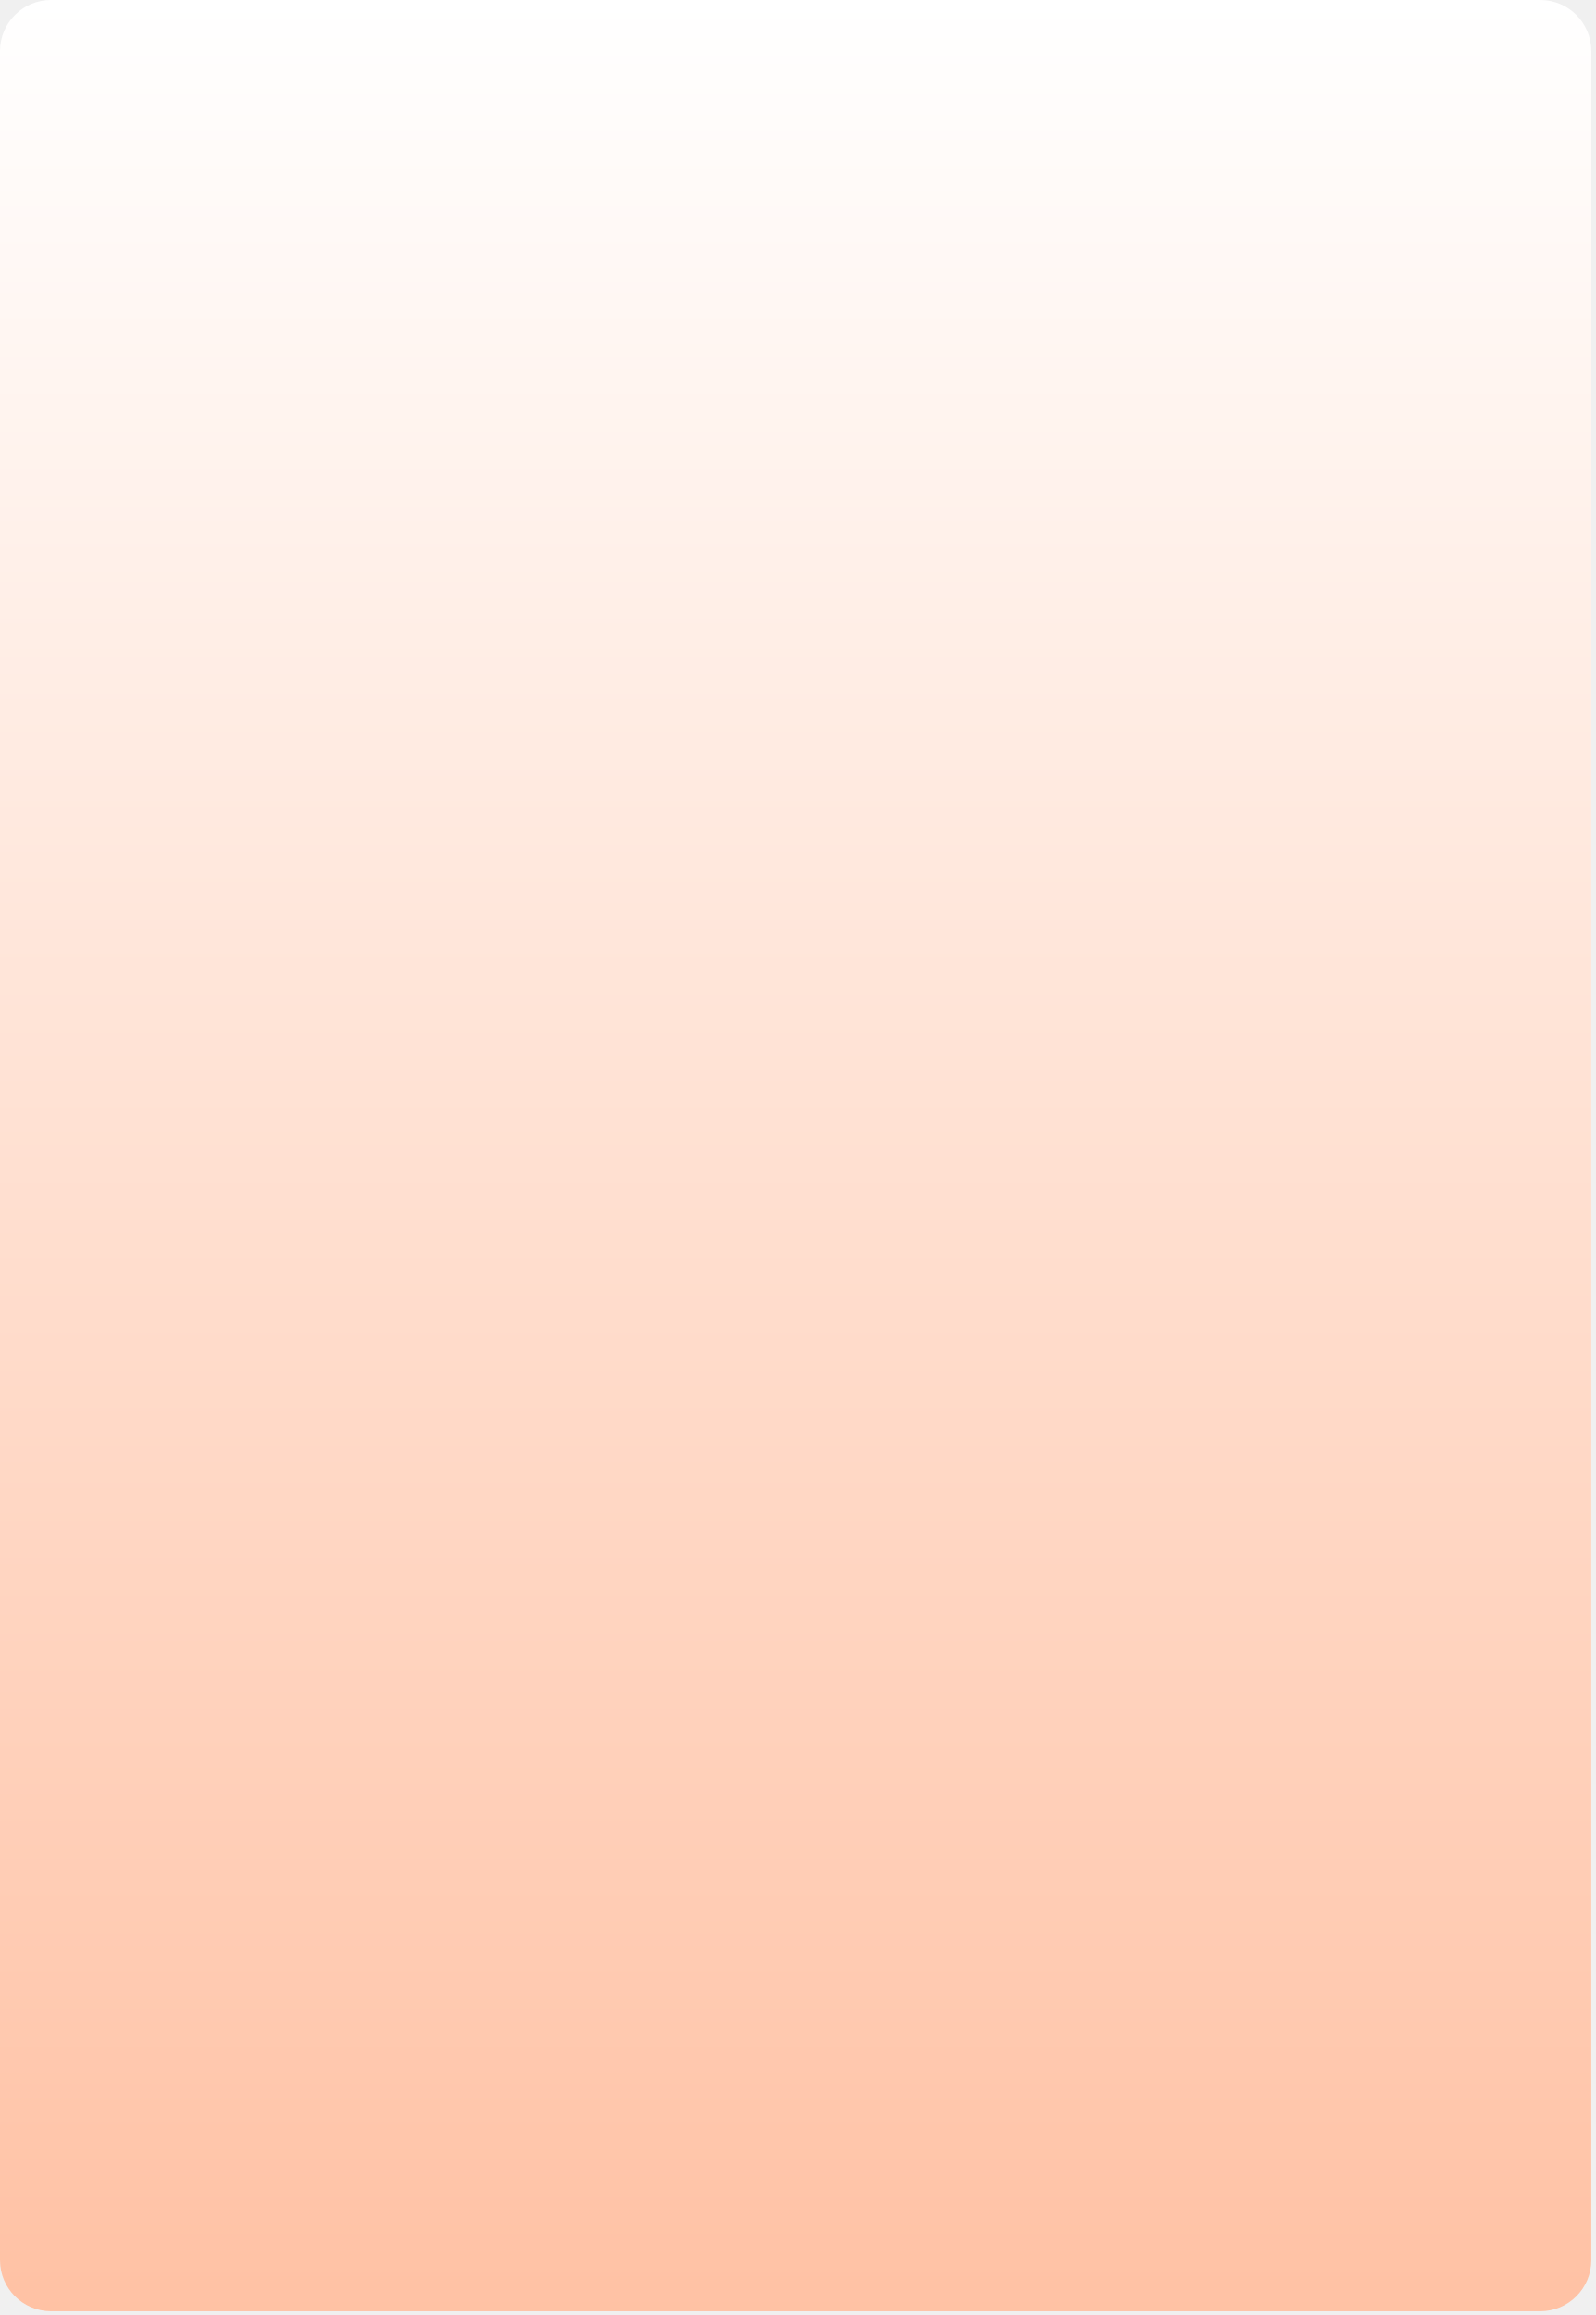
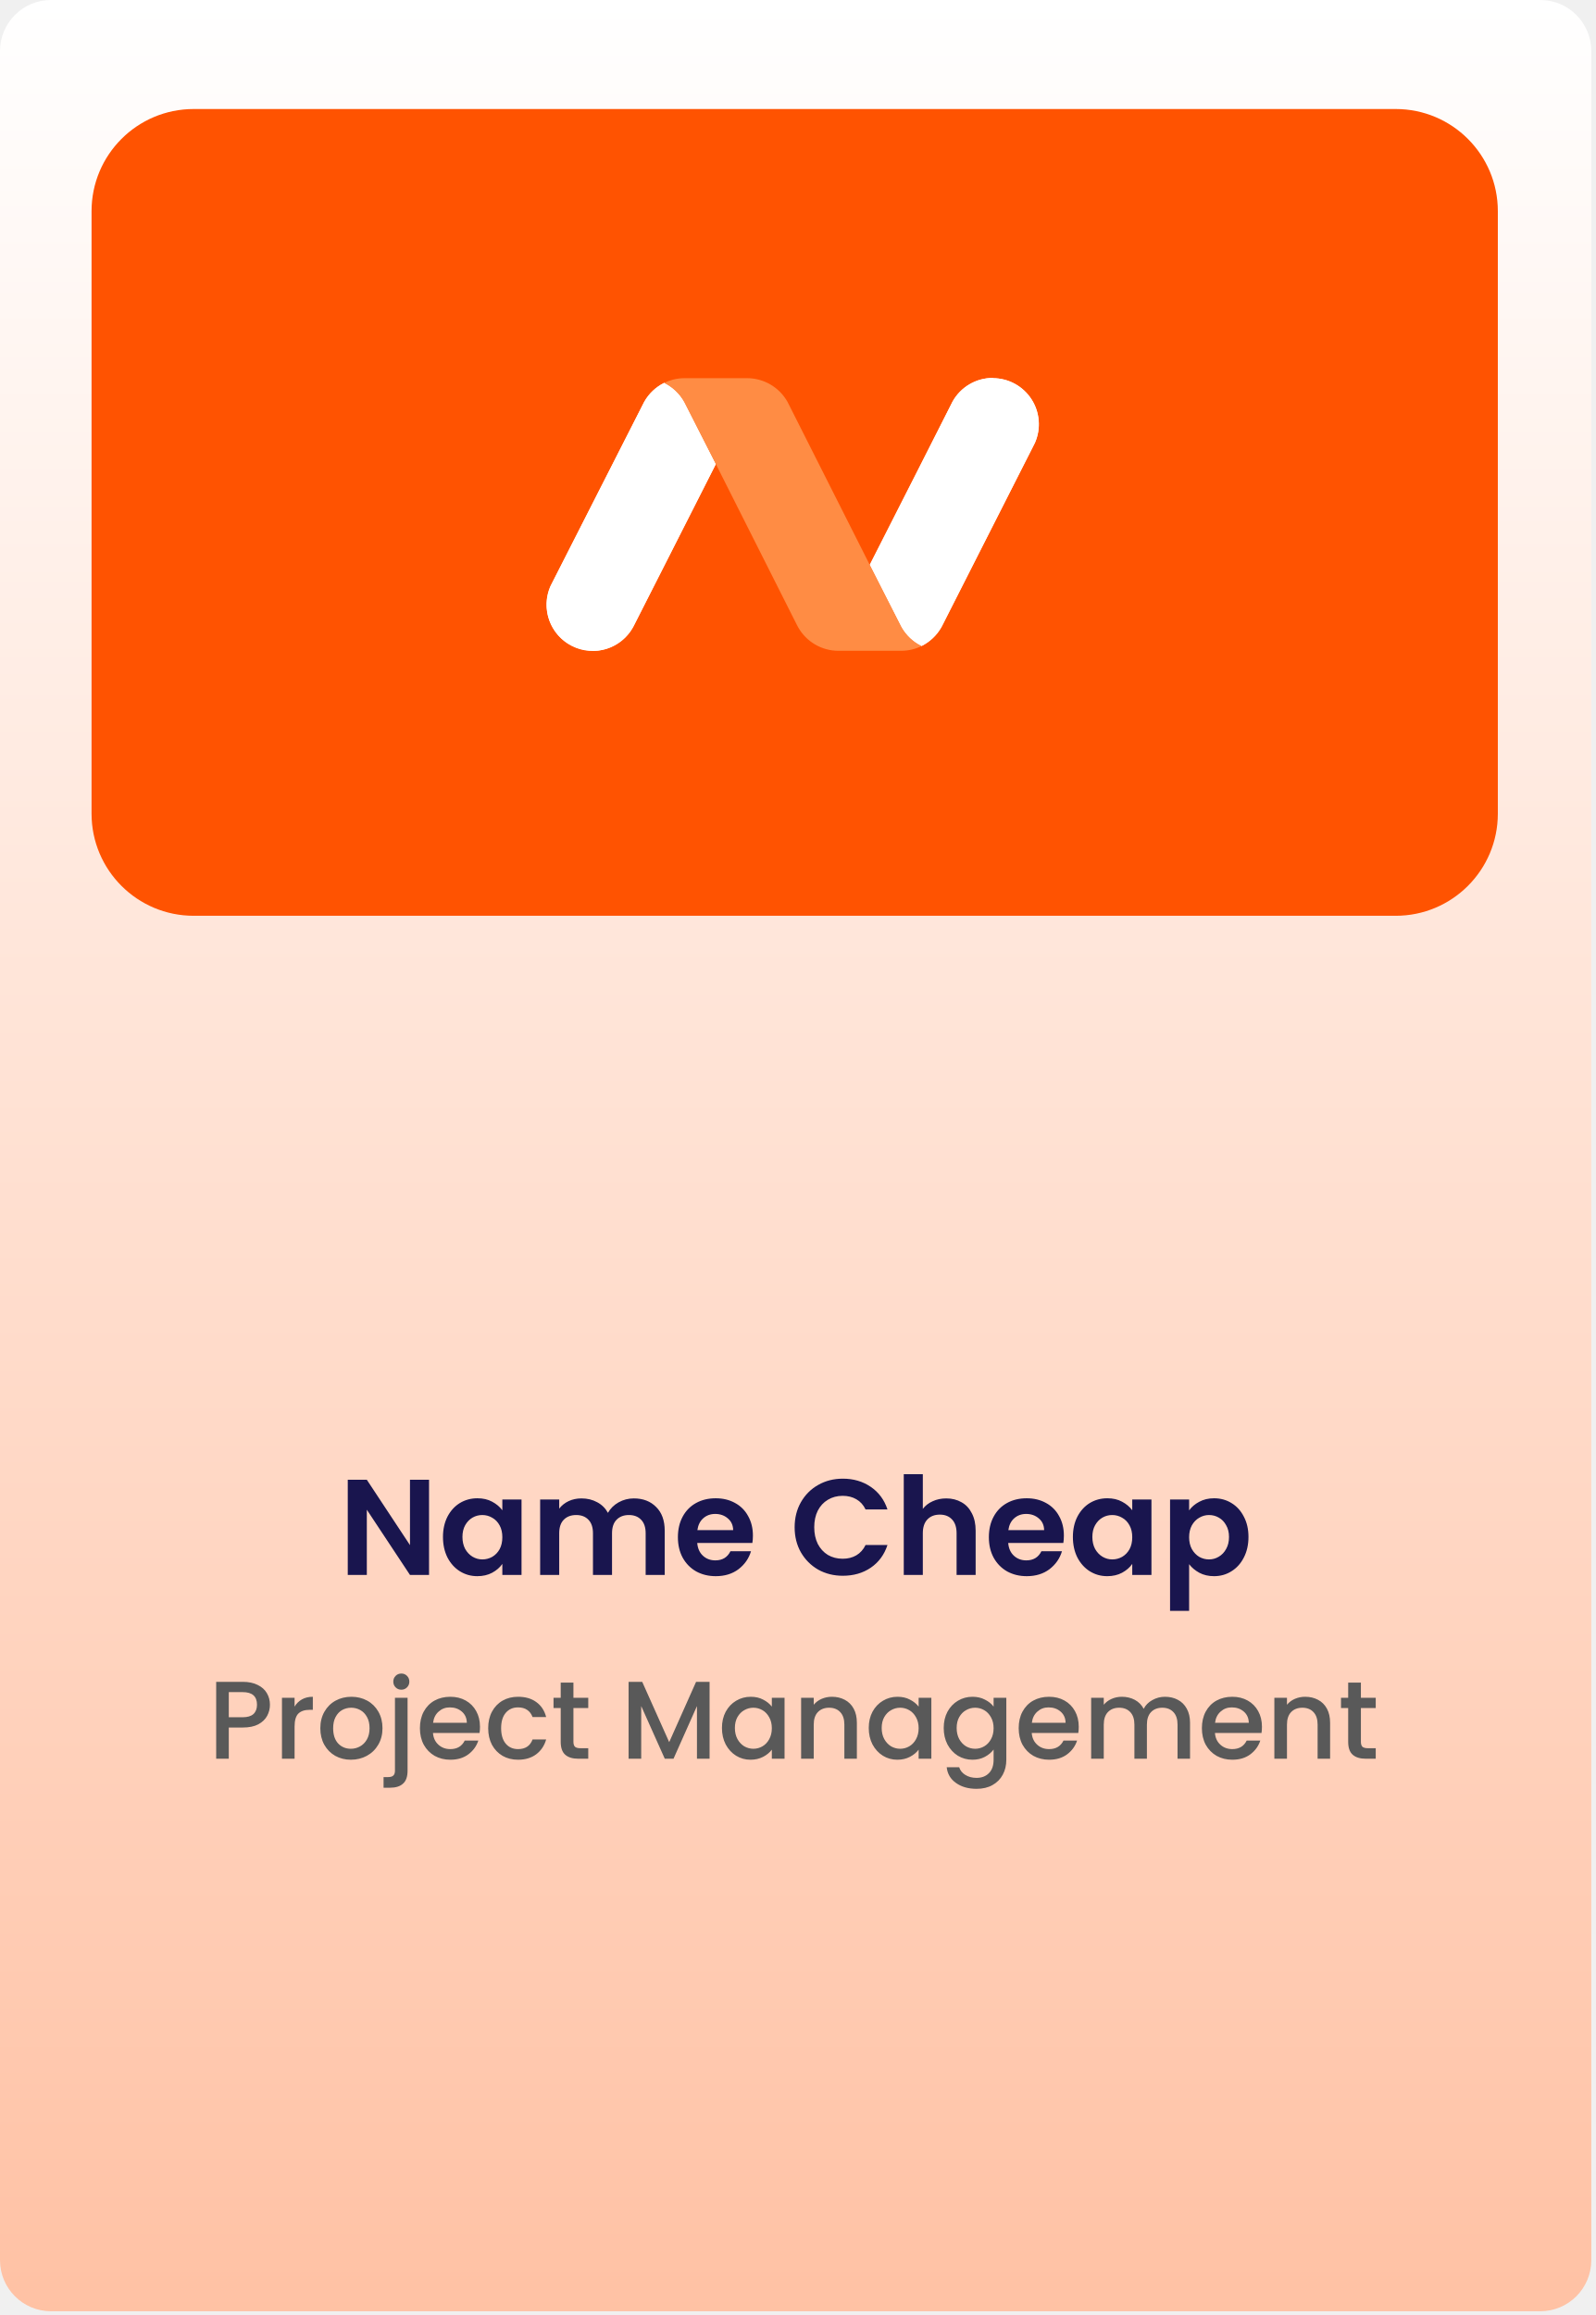
<svg xmlns="http://www.w3.org/2000/svg" width="375" height="544" viewBox="0 0 375 544" fill="none">
-   <rect width="374.035" height="543.12" rx="12" fill="url(#paint0_linear_10_601)" />
+   <rect width="374.035" height="543.12" rx="12" fill="url(#paint0_linear_10_600)" />
+   <path d="M63.45 400.595C63.45 401.514 63.233 402.38 62.8 403.195C62.367 404.01 61.673 404.677 60.72 405.197C59.767 405.7 58.545 405.951 57.054 405.951H53.778V413.283H50.814V395.213H57.054C58.441 395.213 59.611 395.456 60.564 395.941C61.535 396.409 62.254 397.05 62.722 397.865C63.207 398.68 63.45 399.59 63.45 400.595ZM57.054 403.533C58.181 403.533 59.021 403.282 59.576 402.779C60.131 402.259 60.408 401.531 60.408 400.595C60.408 398.619 59.29 397.631 57.054 397.631H53.778V403.533H57.054ZM69.241 401.037C69.674 400.309 70.246 399.746 70.957 399.347C71.685 398.931 72.543 398.723 73.531 398.723V401.791H72.777C71.615 401.791 70.731 402.086 70.125 402.675C69.535 403.264 69.241 404.287 69.241 405.743V413.283H66.277V398.957H69.241V401.037ZM82.469 413.517C81.117 413.517 79.895 413.214 78.803 412.607C77.711 411.983 76.853 411.116 76.229 410.007C75.605 408.88 75.293 407.58 75.293 406.107C75.293 404.651 75.614 403.36 76.255 402.233C76.897 401.106 77.772 400.24 78.881 399.633C79.991 399.026 81.23 398.723 82.599 398.723C83.969 398.723 85.208 399.026 86.317 399.633C87.427 400.24 88.302 401.106 88.943 402.233C89.585 403.36 89.905 404.651 89.905 406.107C89.905 407.563 89.576 408.854 88.917 409.981C88.259 411.108 87.357 411.983 86.213 412.607C85.087 413.214 83.839 413.517 82.469 413.517ZM82.469 410.943C83.232 410.943 83.943 410.761 84.601 410.397C85.277 410.033 85.823 409.487 86.239 408.759C86.655 408.031 86.863 407.147 86.863 406.107C86.863 405.067 86.664 404.192 86.265 403.481C85.867 402.753 85.338 402.207 84.679 401.843C84.021 401.479 83.31 401.297 82.547 401.297C81.785 401.297 81.074 401.479 80.415 401.843C79.774 402.207 79.263 402.753 78.881 403.481C78.5 404.192 78.309 405.067 78.309 406.107C78.309 407.65 78.699 408.846 79.479 409.695C80.277 410.527 81.273 410.943 82.469 410.943ZM94.343 397.059C93.806 397.059 93.355 396.877 92.991 396.513C92.627 396.149 92.445 395.698 92.445 395.161C92.445 394.624 92.627 394.173 92.991 393.809C93.355 393.445 93.806 393.263 94.343 393.263C94.863 393.263 95.305 393.445 95.669 393.809C96.033 394.173 96.215 394.624 96.215 395.161C96.215 395.698 96.033 396.149 95.669 396.513C95.305 396.877 94.863 397.059 94.343 397.059ZM95.799 416.091C95.799 417.495 95.444 418.509 94.733 419.133C94.04 419.774 93.026 420.095 91.691 420.095H90.157V417.599H91.171C91.778 417.599 92.203 417.478 92.445 417.235C92.705 417.01 92.835 416.628 92.835 416.091V398.957H95.799V416.091ZM112.821 405.769C112.821 406.306 112.786 406.792 112.717 407.225H101.771C101.858 408.369 102.282 409.288 103.045 409.981C103.808 410.674 104.744 411.021 105.853 411.021C107.448 411.021 108.574 410.354 109.233 409.019H112.431C111.998 410.336 111.209 411.42 110.065 412.269C108.938 413.101 107.534 413.517 105.853 413.517C104.484 413.517 103.253 413.214 102.161 412.607C101.086 411.983 100.237 411.116 99.613 410.007C99.006 408.88 98.703 407.58 98.703 406.107C98.703 404.634 98.998 403.342 99.587 402.233C100.194 401.106 101.034 400.24 102.109 399.633C103.201 399.026 104.449 398.723 105.853 398.723C107.205 398.723 108.41 399.018 109.467 399.607C110.524 400.196 111.348 401.028 111.937 402.103C112.526 403.16 112.821 404.382 112.821 405.769ZM109.727 404.833C109.71 403.741 109.32 402.866 108.557 402.207C107.794 401.548 106.85 401.219 105.723 401.219C104.7 401.219 103.825 401.548 103.097 402.207C102.369 402.848 101.936 403.724 101.797 404.833H109.727ZM114.75 406.107C114.75 404.634 115.044 403.342 115.634 402.233C116.24 401.106 117.072 400.24 118.13 399.633C119.187 399.026 120.4 398.723 121.77 398.723C123.503 398.723 124.933 399.139 126.06 399.971C127.204 400.786 127.975 401.956 128.374 403.481H125.176C124.916 402.77 124.5 402.216 123.928 401.817C123.356 401.418 122.636 401.219 121.77 401.219C120.556 401.219 119.586 401.652 118.858 402.519C118.147 403.368 117.792 404.564 117.792 406.107C117.792 407.65 118.147 408.854 118.858 409.721C119.586 410.588 120.556 411.021 121.77 411.021C123.486 411.021 124.621 410.267 125.176 408.759H128.374C127.958 410.215 127.178 411.376 126.034 412.243C124.89 413.092 123.468 413.517 121.77 413.517C120.4 413.517 119.187 413.214 118.13 412.607C117.072 411.983 116.24 411.116 115.634 410.007C115.044 408.88 114.75 407.58 114.75 406.107ZM134.786 401.375V409.305C134.786 409.842 134.907 410.232 135.15 410.475C135.41 410.7 135.843 410.813 136.45 410.813H138.27V413.283H135.93C134.595 413.283 133.572 412.971 132.862 412.347C132.151 411.723 131.796 410.709 131.796 409.305V401.375H130.106V398.957H131.796V395.395H134.786V398.957H138.27V401.375H134.786ZM166.787 395.213V413.283H163.823V400.907L158.311 413.283H156.257L150.719 400.907V413.283H147.755V395.213H150.953L157.297 409.383L163.615 395.213H166.787ZM169.695 406.055C169.695 404.616 169.99 403.342 170.579 402.233C171.186 401.124 172 400.266 173.023 399.659C174.063 399.035 175.207 398.723 176.455 398.723C177.582 398.723 178.561 398.948 179.393 399.399C180.242 399.832 180.918 400.378 181.421 401.037V398.957H184.411V413.283H181.421V411.151C180.918 411.827 180.234 412.39 179.367 412.841C178.5 413.292 177.512 413.517 176.403 413.517C175.172 413.517 174.046 413.205 173.023 412.581C172 411.94 171.186 411.056 170.579 409.929C169.99 408.785 169.695 407.494 169.695 406.055ZM181.421 406.107C181.421 405.119 181.213 404.261 180.797 403.533C180.398 402.805 179.87 402.25 179.211 401.869C178.552 401.488 177.842 401.297 177.079 401.297C176.316 401.297 175.606 401.488 174.947 401.869C174.288 402.233 173.751 402.779 173.335 403.507C172.936 404.218 172.737 405.067 172.737 406.055C172.737 407.043 172.936 407.91 173.335 408.655C173.751 409.4 174.288 409.972 174.947 410.371C175.623 410.752 176.334 410.943 177.079 410.943C177.842 410.943 178.552 410.752 179.211 410.371C179.87 409.99 180.398 409.435 180.797 408.707C181.213 407.962 181.421 407.095 181.421 406.107ZM195.532 398.723C196.659 398.723 197.664 398.957 198.548 399.425C199.449 399.893 200.151 400.586 200.654 401.505C201.157 402.424 201.408 403.533 201.408 404.833V413.283H198.47V405.275C198.47 403.992 198.149 403.013 197.508 402.337C196.867 401.644 195.991 401.297 194.882 401.297C193.773 401.297 192.889 401.644 192.23 402.337C191.589 403.013 191.268 403.992 191.268 405.275V413.283H188.304V398.957H191.268V400.595C191.753 400.006 192.369 399.546 193.114 399.217C193.877 398.888 194.683 398.723 195.532 398.723ZM204.201 406.055C204.201 404.616 204.496 403.342 205.085 402.233C205.692 401.124 206.506 400.266 207.529 399.659C208.569 399.035 209.713 398.723 210.961 398.723C212.088 398.723 213.067 398.948 213.899 399.399C214.748 399.832 215.424 400.378 215.927 401.037V398.957H218.917V413.283H215.927V411.151C215.424 411.827 214.74 412.39 213.873 412.841C213.006 413.292 212.018 413.517 210.909 413.517C209.678 413.517 208.552 413.205 207.529 412.581C206.506 411.94 205.692 411.056 205.085 409.929C204.496 408.785 204.201 407.494 204.201 406.055ZM215.927 406.107C215.927 405.119 215.719 404.261 215.303 403.533C214.904 402.805 214.376 402.25 213.717 401.869C213.058 401.488 212.348 401.297 211.585 401.297C210.822 401.297 210.112 401.488 209.453 401.869C208.794 402.233 208.257 402.779 207.841 403.507C207.442 404.218 207.243 405.067 207.243 406.055C207.243 407.043 207.442 407.91 207.841 408.655C208.257 409.4 208.794 409.972 209.453 410.371C210.129 410.752 210.84 410.943 211.585 410.943C212.348 410.943 213.058 410.752 213.717 410.371C214.376 409.99 214.904 409.435 215.303 408.707C215.719 407.962 215.927 407.095 215.927 406.107ZM228.582 398.723C229.691 398.723 230.671 398.948 231.52 399.399C232.387 399.832 233.063 400.378 233.548 401.037V398.957H236.538V413.517C236.538 414.834 236.261 416.004 235.706 417.027C235.151 418.067 234.345 418.882 233.288 419.471C232.248 420.06 231 420.355 229.544 420.355C227.603 420.355 225.991 419.896 224.708 418.977C223.425 418.076 222.697 416.845 222.524 415.285H225.462C225.687 416.03 226.164 416.628 226.892 417.079C227.637 417.547 228.521 417.781 229.544 417.781C230.74 417.781 231.702 417.417 232.43 416.689C233.175 415.961 233.548 414.904 233.548 413.517V411.125C233.045 411.801 232.361 412.373 231.494 412.841C230.645 413.292 229.674 413.517 228.582 413.517C227.334 413.517 226.19 413.205 225.15 412.581C224.127 411.94 223.313 411.056 222.706 409.929C222.117 408.785 221.822 407.494 221.822 406.055C221.822 404.616 222.117 403.342 222.706 402.233C223.313 401.124 224.127 400.266 225.15 399.659C226.19 399.035 227.334 398.723 228.582 398.723ZM233.548 406.107C233.548 405.119 233.34 404.261 232.924 403.533C232.525 402.805 231.997 402.25 231.338 401.869C230.679 401.488 229.969 401.297 229.206 401.297C228.443 401.297 227.733 401.488 227.074 401.869C226.415 402.233 225.878 402.779 225.462 403.507C225.063 404.218 224.864 405.067 224.864 406.055C224.864 407.043 225.063 407.91 225.462 408.655C225.878 409.4 226.415 409.972 227.074 410.371C227.75 410.752 228.461 410.943 229.206 410.943C229.969 410.943 230.679 410.752 231.338 410.371C231.997 409.99 232.525 409.435 232.924 408.707C233.34 407.962 233.548 407.095 233.548 406.107ZM253.561 405.769C253.561 406.306 253.526 406.792 253.457 407.225H242.511C242.598 408.369 243.022 409.288 243.785 409.981C244.548 410.674 245.484 411.021 246.593 411.021C248.188 411.021 249.314 410.354 249.973 409.019H253.171C252.738 410.336 251.949 411.42 250.805 412.269C249.678 413.101 248.274 413.517 246.593 413.517C245.224 413.517 243.993 413.214 242.901 412.607C241.826 411.983 240.977 411.116 240.353 410.007C239.746 408.88 239.443 407.58 239.443 406.107C239.443 404.634 239.738 403.342 240.327 402.233C240.934 401.106 241.774 400.24 242.849 399.633C243.941 399.026 245.189 398.723 246.593 398.723C247.945 398.723 249.15 399.018 250.207 399.607C251.264 400.196 252.088 401.028 252.677 402.103C253.266 403.16 253.561 404.382 253.561 405.769ZM250.467 404.833C250.45 403.741 250.06 402.866 249.297 402.207C248.534 401.548 247.59 401.219 246.463 401.219C245.44 401.219 244.565 401.548 243.837 402.207C243.109 402.848 242.676 403.724 242.537 404.833H250.467ZM273.82 398.723C274.947 398.723 275.952 398.957 276.836 399.425C277.737 399.893 278.439 400.586 278.942 401.505C279.462 402.424 279.722 403.533 279.722 404.833V413.283H276.784V405.275C276.784 403.992 276.463 403.013 275.822 402.337C275.181 401.644 274.305 401.297 273.196 401.297C272.087 401.297 271.203 401.644 270.544 402.337C269.903 403.013 269.582 403.992 269.582 405.275V413.283H266.644V405.275C266.644 403.992 266.323 403.013 265.682 402.337C265.041 401.644 264.165 401.297 263.056 401.297C261.947 401.297 261.063 401.644 260.404 402.337C259.763 403.013 259.442 403.992 259.442 405.275V413.283H256.478V398.957H259.442V400.595C259.927 400.006 260.543 399.546 261.288 399.217C262.033 398.888 262.831 398.723 263.68 398.723C264.824 398.723 265.847 398.966 266.748 399.451C267.649 399.936 268.343 400.638 268.828 401.557C269.261 400.69 269.937 400.006 270.856 399.503C271.775 398.983 272.763 398.723 273.82 398.723ZM296.624 405.769C296.624 406.306 296.589 406.792 296.52 407.225H285.574C285.66 408.369 286.085 409.288 286.848 409.981C287.61 410.674 288.546 411.021 289.656 411.021C291.25 411.021 292.377 410.354 293.036 409.019H296.234C295.8 410.336 295.012 411.42 293.868 412.269C292.741 413.101 291.337 413.517 289.656 413.517C288.286 413.517 287.056 413.214 285.964 412.607C284.889 411.983 284.04 411.116 283.416 410.007C282.809 408.88 282.506 407.58 282.506 406.107C282.506 404.634 282.8 403.342 283.39 402.233C283.996 401.106 284.837 400.24 285.912 399.633C287.004 399.026 288.252 398.723 289.656 398.723C291.008 398.723 292.212 399.018 293.27 399.607C294.327 400.196 295.15 401.028 295.74 402.103C296.329 403.16 296.624 404.382 296.624 405.769ZM293.53 404.833C293.512 403.741 293.122 402.866 292.36 402.207C291.597 401.548 290.652 401.219 289.526 401.219C288.503 401.219 287.628 401.548 286.9 402.207C286.172 402.848 285.738 403.724 285.6 404.833H293.53ZM306.768 398.723C307.895 398.723 308.9 398.957 309.784 399.425C310.686 399.893 311.388 400.586 311.89 401.505C312.393 402.424 312.644 403.533 312.644 404.833V413.283H309.706V405.275C309.706 403.992 309.386 403.013 308.744 402.337C308.103 401.644 307.228 401.297 306.118 401.297C305.009 401.297 304.125 401.644 303.466 402.337C302.825 403.013 302.504 403.992 302.504 405.275V413.283H299.54V398.957H302.504V400.595C302.99 400.006 303.605 399.546 304.35 399.217C305.113 398.888 305.919 398.723 306.768 398.723ZM319.883 401.375V409.305C319.883 409.842 320.005 410.232 320.247 410.475C320.507 410.7 320.941 410.813 321.547 410.813H323.367V413.283H321.027C319.693 413.283 318.67 412.971 317.959 412.347C317.249 411.723 316.893 410.709 316.893 409.305V401.375H315.203V398.957H316.893V395.395H319.883V398.957H323.367V401.375H319.883Z" fill="#595959" />
+   <path d="M100.847 370.095H96.367L86.223 354.767V370.095H81.743V347.727H86.223L96.367 363.087V347.727H100.847V370.095ZM104.122 361.167C104.122 359.375 104.474 357.785 105.178 356.399C105.904 355.012 106.874 353.945 108.09 353.199C109.328 352.452 110.704 352.079 112.218 352.079C113.541 352.079 114.693 352.345 115.674 352.879C116.677 353.412 117.477 354.084 118.074 354.895V352.367H122.586V370.095H118.074V367.503C117.498 368.335 116.698 369.028 115.674 369.583C114.672 370.116 113.509 370.383 112.186 370.383C110.693 370.383 109.328 369.999 108.09 369.231C106.874 368.463 105.904 367.385 105.178 365.999C104.474 364.591 104.122 362.98 104.122 361.167ZM118.074 361.231C118.074 360.143 117.861 359.215 117.434 358.447C117.008 357.657 116.432 357.06 115.706 356.655C114.981 356.228 114.202 356.015 113.37 356.015C112.538 356.015 111.77 356.217 111.066 356.623C110.362 357.028 109.786 357.625 109.338 358.415C108.912 359.183 108.698 360.1 108.698 361.167C108.698 362.233 108.912 363.172 109.338 363.983C109.786 364.772 110.362 365.38 111.066 365.807C111.792 366.233 112.56 366.447 113.37 366.447C114.202 366.447 114.981 366.244 115.706 365.839C116.432 365.412 117.008 364.815 117.434 364.047C117.861 363.257 118.074 362.319 118.074 361.231ZM148.978 352.111C151.154 352.111 152.903 352.783 154.226 354.127C155.57 355.449 156.242 357.305 156.242 359.695V370.095H151.762V360.303C151.762 358.916 151.41 357.86 150.706 357.135C150.002 356.388 149.042 356.015 147.826 356.015C146.61 356.015 145.639 356.388 144.914 357.135C144.21 357.86 143.858 358.916 143.858 360.303V370.095H139.378V360.303C139.378 358.916 139.026 357.86 138.322 357.135C137.618 356.388 136.658 356.015 135.442 356.015C134.205 356.015 133.223 356.388 132.498 357.135C131.794 357.86 131.442 358.916 131.442 360.303V370.095H126.962V352.367H131.442V354.511C132.018 353.764 132.754 353.177 133.65 352.751C134.567 352.324 135.57 352.111 136.658 352.111C138.045 352.111 139.282 352.409 140.37 353.007C141.458 353.583 142.301 354.415 142.898 355.503C143.474 354.479 144.306 353.657 145.394 353.039C146.503 352.42 147.698 352.111 148.978 352.111ZM176.973 360.847C176.973 361.487 176.931 362.063 176.845 362.575H163.885C163.992 363.855 164.44 364.857 165.229 365.583C166.019 366.308 166.989 366.671 168.141 366.671C169.805 366.671 170.989 365.956 171.693 364.527H176.525C176.013 366.233 175.032 367.641 173.581 368.751C172.131 369.839 170.349 370.383 168.237 370.383C166.531 370.383 164.995 370.009 163.629 369.263C162.285 368.495 161.229 367.417 160.461 366.031C159.715 364.644 159.341 363.044 159.341 361.231C159.341 359.396 159.715 357.785 160.461 356.399C161.208 355.012 162.253 353.945 163.597 353.199C164.941 352.452 166.488 352.079 168.237 352.079C169.923 352.079 171.427 352.441 172.749 353.167C174.093 353.892 175.128 354.927 175.853 356.271C176.6 357.593 176.973 359.119 176.973 360.847ZM172.333 359.567C172.312 358.415 171.896 357.497 171.085 356.815C170.275 356.111 169.283 355.759 168.109 355.759C167 355.759 166.061 356.1 165.293 356.783C164.547 357.444 164.088 358.372 163.917 359.567H172.333ZM186.78 358.895C186.78 356.697 187.271 354.735 188.252 353.007C189.255 351.257 190.61 349.903 192.316 348.943C194.044 347.961 195.975 347.471 198.108 347.471C200.604 347.471 202.791 348.111 204.668 349.391C206.546 350.671 207.858 352.441 208.604 354.703H203.452C202.94 353.636 202.215 352.836 201.276 352.303C200.359 351.769 199.292 351.503 198.076 351.503C196.775 351.503 195.612 351.812 194.588 352.431C193.586 353.028 192.796 353.881 192.22 354.991C191.666 356.1 191.388 357.401 191.388 358.895C191.388 360.367 191.666 361.668 192.22 362.799C192.796 363.908 193.586 364.772 194.588 365.391C195.612 365.988 196.775 366.287 198.076 366.287C199.292 366.287 200.359 366.02 201.276 365.487C202.215 364.932 202.94 364.121 203.452 363.055H208.604C207.858 365.337 206.546 367.119 204.668 368.399C202.812 369.657 200.626 370.287 198.108 370.287C195.975 370.287 194.044 369.807 192.316 368.847C190.61 367.865 189.255 366.511 188.252 364.783C187.271 363.055 186.78 361.092 186.78 358.895ZM222.415 352.111C223.759 352.111 224.953 352.409 225.999 353.007C227.044 353.583 227.855 354.447 228.431 355.599C229.028 356.729 229.327 358.095 229.327 359.695V370.095H224.847V360.303C224.847 358.895 224.495 357.817 223.791 357.071C223.087 356.303 222.127 355.919 220.911 355.919C219.673 355.919 218.692 356.303 217.967 357.071C217.263 357.817 216.911 358.895 216.911 360.303V370.095H212.431V346.415H216.911V354.575C217.487 353.807 218.255 353.209 219.215 352.783C220.175 352.335 221.241 352.111 222.415 352.111ZM250.067 360.847C250.067 361.487 250.024 362.063 249.939 362.575H236.979C237.086 363.855 237.534 364.857 238.323 365.583C239.112 366.308 240.083 366.671 241.235 366.671C242.899 366.671 244.083 365.956 244.787 364.527H249.619C249.107 366.233 248.126 367.641 246.675 368.751C245.224 369.839 243.443 370.383 241.331 370.383C239.624 370.383 238.088 370.009 236.723 369.263C235.379 368.495 234.323 367.417 233.555 366.031C232.808 364.644 232.435 363.044 232.435 361.231C232.435 359.396 232.808 357.785 233.555 356.399C234.302 355.012 235.347 353.945 236.691 353.199C238.035 352.452 239.582 352.079 241.331 352.079C243.016 352.079 244.52 352.441 245.843 353.167C247.187 353.892 248.222 354.927 248.947 356.271C249.694 357.593 250.067 359.119 250.067 360.847ZM245.427 359.567C245.406 358.415 244.99 357.497 244.179 356.815C243.368 356.111 242.376 355.759 241.203 355.759C240.094 355.759 239.155 356.1 238.387 356.783C237.64 357.444 237.182 358.372 237.011 359.567H245.427ZM252.185 361.167C252.185 359.375 252.537 357.785 253.241 356.399C253.966 355.012 254.937 353.945 256.153 353.199C257.39 352.452 258.766 352.079 260.281 352.079C261.604 352.079 262.756 352.345 263.737 352.879C264.74 353.412 265.54 354.084 266.137 354.895V352.367H270.649V370.095H266.137V367.503C265.561 368.335 264.761 369.028 263.737 369.583C262.734 370.116 261.572 370.383 260.249 370.383C258.756 370.383 257.39 369.999 256.153 369.231C254.937 368.463 253.966 367.385 253.241 365.999C252.537 364.591 252.185 362.98 252.185 361.167ZM266.137 361.231C266.137 360.143 265.924 359.215 265.497 358.447C265.07 357.657 264.494 357.06 263.769 356.655C263.044 356.228 262.265 356.015 261.433 356.015C260.601 356.015 259.833 356.217 259.129 356.623C258.425 357.028 257.849 357.625 257.401 358.415C256.974 359.183 256.761 360.1 256.761 361.167C256.761 362.233 256.974 363.172 257.401 363.983C257.849 364.772 258.425 365.38 259.129 365.807C259.854 366.233 260.622 366.447 261.433 366.447C262.265 366.447 263.044 366.244 263.769 365.839C264.494 365.412 265.07 364.815 265.497 364.047C265.924 363.257 266.137 362.319 266.137 361.231ZM279.504 354.927C280.08 354.116 280.87 353.444 281.872 352.911C282.896 352.356 284.059 352.079 285.36 352.079C286.875 352.079 288.24 352.452 289.456 353.199C290.694 353.945 291.664 355.012 292.368 356.399C293.094 357.764 293.456 359.353 293.456 361.167C293.456 362.98 293.094 364.591 292.368 365.999C291.664 367.385 290.694 368.463 289.456 369.231C288.24 369.999 286.875 370.383 285.36 370.383C284.059 370.383 282.907 370.116 281.904 369.583C280.923 369.049 280.123 368.377 279.504 367.567V378.543H275.024V352.367H279.504V354.927ZM288.88 361.167C288.88 360.1 288.656 359.183 288.208 358.415C287.782 357.625 287.206 357.028 286.48 356.623C285.776 356.217 285.008 356.015 284.176 356.015C283.366 356.015 282.598 356.228 281.872 356.655C281.168 357.06 280.592 357.657 280.144 358.447C279.718 359.236 279.504 360.164 279.504 361.231C279.504 362.297 279.718 363.225 280.144 364.015C280.592 364.804 281.168 365.412 281.872 365.839C282.598 366.244 283.366 366.447 284.176 366.447C285.008 366.447 285.776 366.233 286.48 365.807C287.206 365.38 287.782 364.772 288.208 363.983C288.656 363.193 288.88 362.255 288.88 361.167Z" fill="#19154E" />
+   <rect x="21.52" y="25.619" width="330.549" height="189.58" rx="24" fill="#FF5301" />
+   <path d="M233.376 88.812C231.443 88.812 229.546 89.33 227.88 90.31C226.214 91.291 224.841 92.699 223.903 94.389L223.683 94.843L215.242 111.586L204.502 132.75L211.538 146.615L211.924 147.372C213.009 149.291 214.644 150.841 216.619 151.82C218.591 150.837 220.226 149.289 221.314 147.372L221.7 146.615L242.78 105.019L243.29 104.013C244.007 102.368 244.303 100.57 244.153 98.782C244.002 96.994 243.409 95.271 242.427 93.769C241.445 92.266 240.105 91.032 238.528 90.176C236.95 89.321 235.184 88.871 233.39 88.867L233.376 88.812ZM168.22 108.956L161.198 95.187L160.813 94.43C159.737 92.513 158.104 90.966 156.131 89.996C154.161 90.965 152.53 92.505 151.45 94.416L151.05 95.187L129.942 136.743L129.433 137.734C128.295 140.283 128.185 143.173 129.128 145.801C130.071 148.429 131.992 150.591 134.491 151.835C136.991 153.079 139.874 153.31 142.539 152.478C145.204 151.646 147.444 149.817 148.792 147.372L149.026 146.932L157.522 130.189L168.248 109.039L168.22 108.956Z" fill="white" />
+   <path d="M233.34 88.812C231.409 88.813 229.514 89.331 227.85 90.312C226.187 91.292 224.816 92.7 223.881 94.389L223.646 94.843L215.151 111.586L204.397 132.75L211.447 146.615L211.833 147.372C212.913 149.294 214.55 150.845 216.528 151.82C218.506 150.845 220.142 149.294 221.223 147.372L221.622 146.615L242.772 105.019L243.267 104.013C243.984 102.368 244.281 100.57 244.13 98.782C243.98 96.994 243.387 95.271 242.405 93.769C241.423 92.266 240.083 91.032 238.505 90.176C236.928 89.321 235.162 88.871 233.367 88.867L233.34 88.812Z" fill="white" />
+   <path d="M139.317 152.948C141.241 152.954 143.131 152.447 144.794 151.479C146.457 150.511 147.831 149.117 148.776 147.441L149.01 146.986L157.52 130.243L168.26 109.08L161.223 95.146L160.838 94.388C159.749 92.467 158.109 90.918 156.129 89.941C154.154 90.92 152.518 92.469 151.434 94.388L151.048 95.146L129.871 136.742L129.362 137.747C128.645 139.393 128.348 141.19 128.499 142.979C128.649 144.767 129.242 146.49 130.224 147.992C131.206 149.494 132.546 150.729 134.124 151.584C135.701 152.44 137.467 152.89 139.262 152.893L139.317 152.948Z" fill="url(#paint1_linear_10_600)" />
+   <path d="M168.219 108.956L161.197 95.187L160.811 94.43C159.73 92.508 158.094 90.957 156.116 89.983C156.773 89.66 157.46 89.402 158.167 89.211C159.068 88.983 159.993 88.868 160.921 88.867H175.627C177.546 88.873 179.431 89.385 181.09 90.352C182.748 91.319 184.122 92.707 185.072 94.375L185.458 95.132L204.473 132.804L211.481 146.574L211.867 147.331C212.96 149.273 214.616 150.838 216.617 151.82C215.128 152.544 213.495 152.925 211.839 152.935H197.051C195.133 152.929 193.251 152.416 191.595 151.449C189.939 150.482 188.568 149.095 187.619 147.427L187.22 146.67L168.219 108.956Z" fill="#FF8C44" />
  <defs>
-     <linearGradient id="paint0_linear_10_601" x1="187.018" y1="0" x2="187.018" y2="1518.17" gradientUnits="userSpaceOnUse">
+     <linearGradient id="paint0_linear_10_600" x1="187.018" y1="0" x2="187.018" y2="1518.17" gradientUnits="userSpaceOnUse">
      <stop stop-color="white" />
      <stop offset="1" stop-color="#FF5301" />
    </linearGradient>
+     <linearGradient id="paint1_linear_10_600" x1="2700.31" y1="408.003" x2="239.648" y2="5684.52" gradientUnits="userSpaceOnUse">
+       <stop stop-color="white" />
+     </linearGradient>
  </defs>
</svg>
